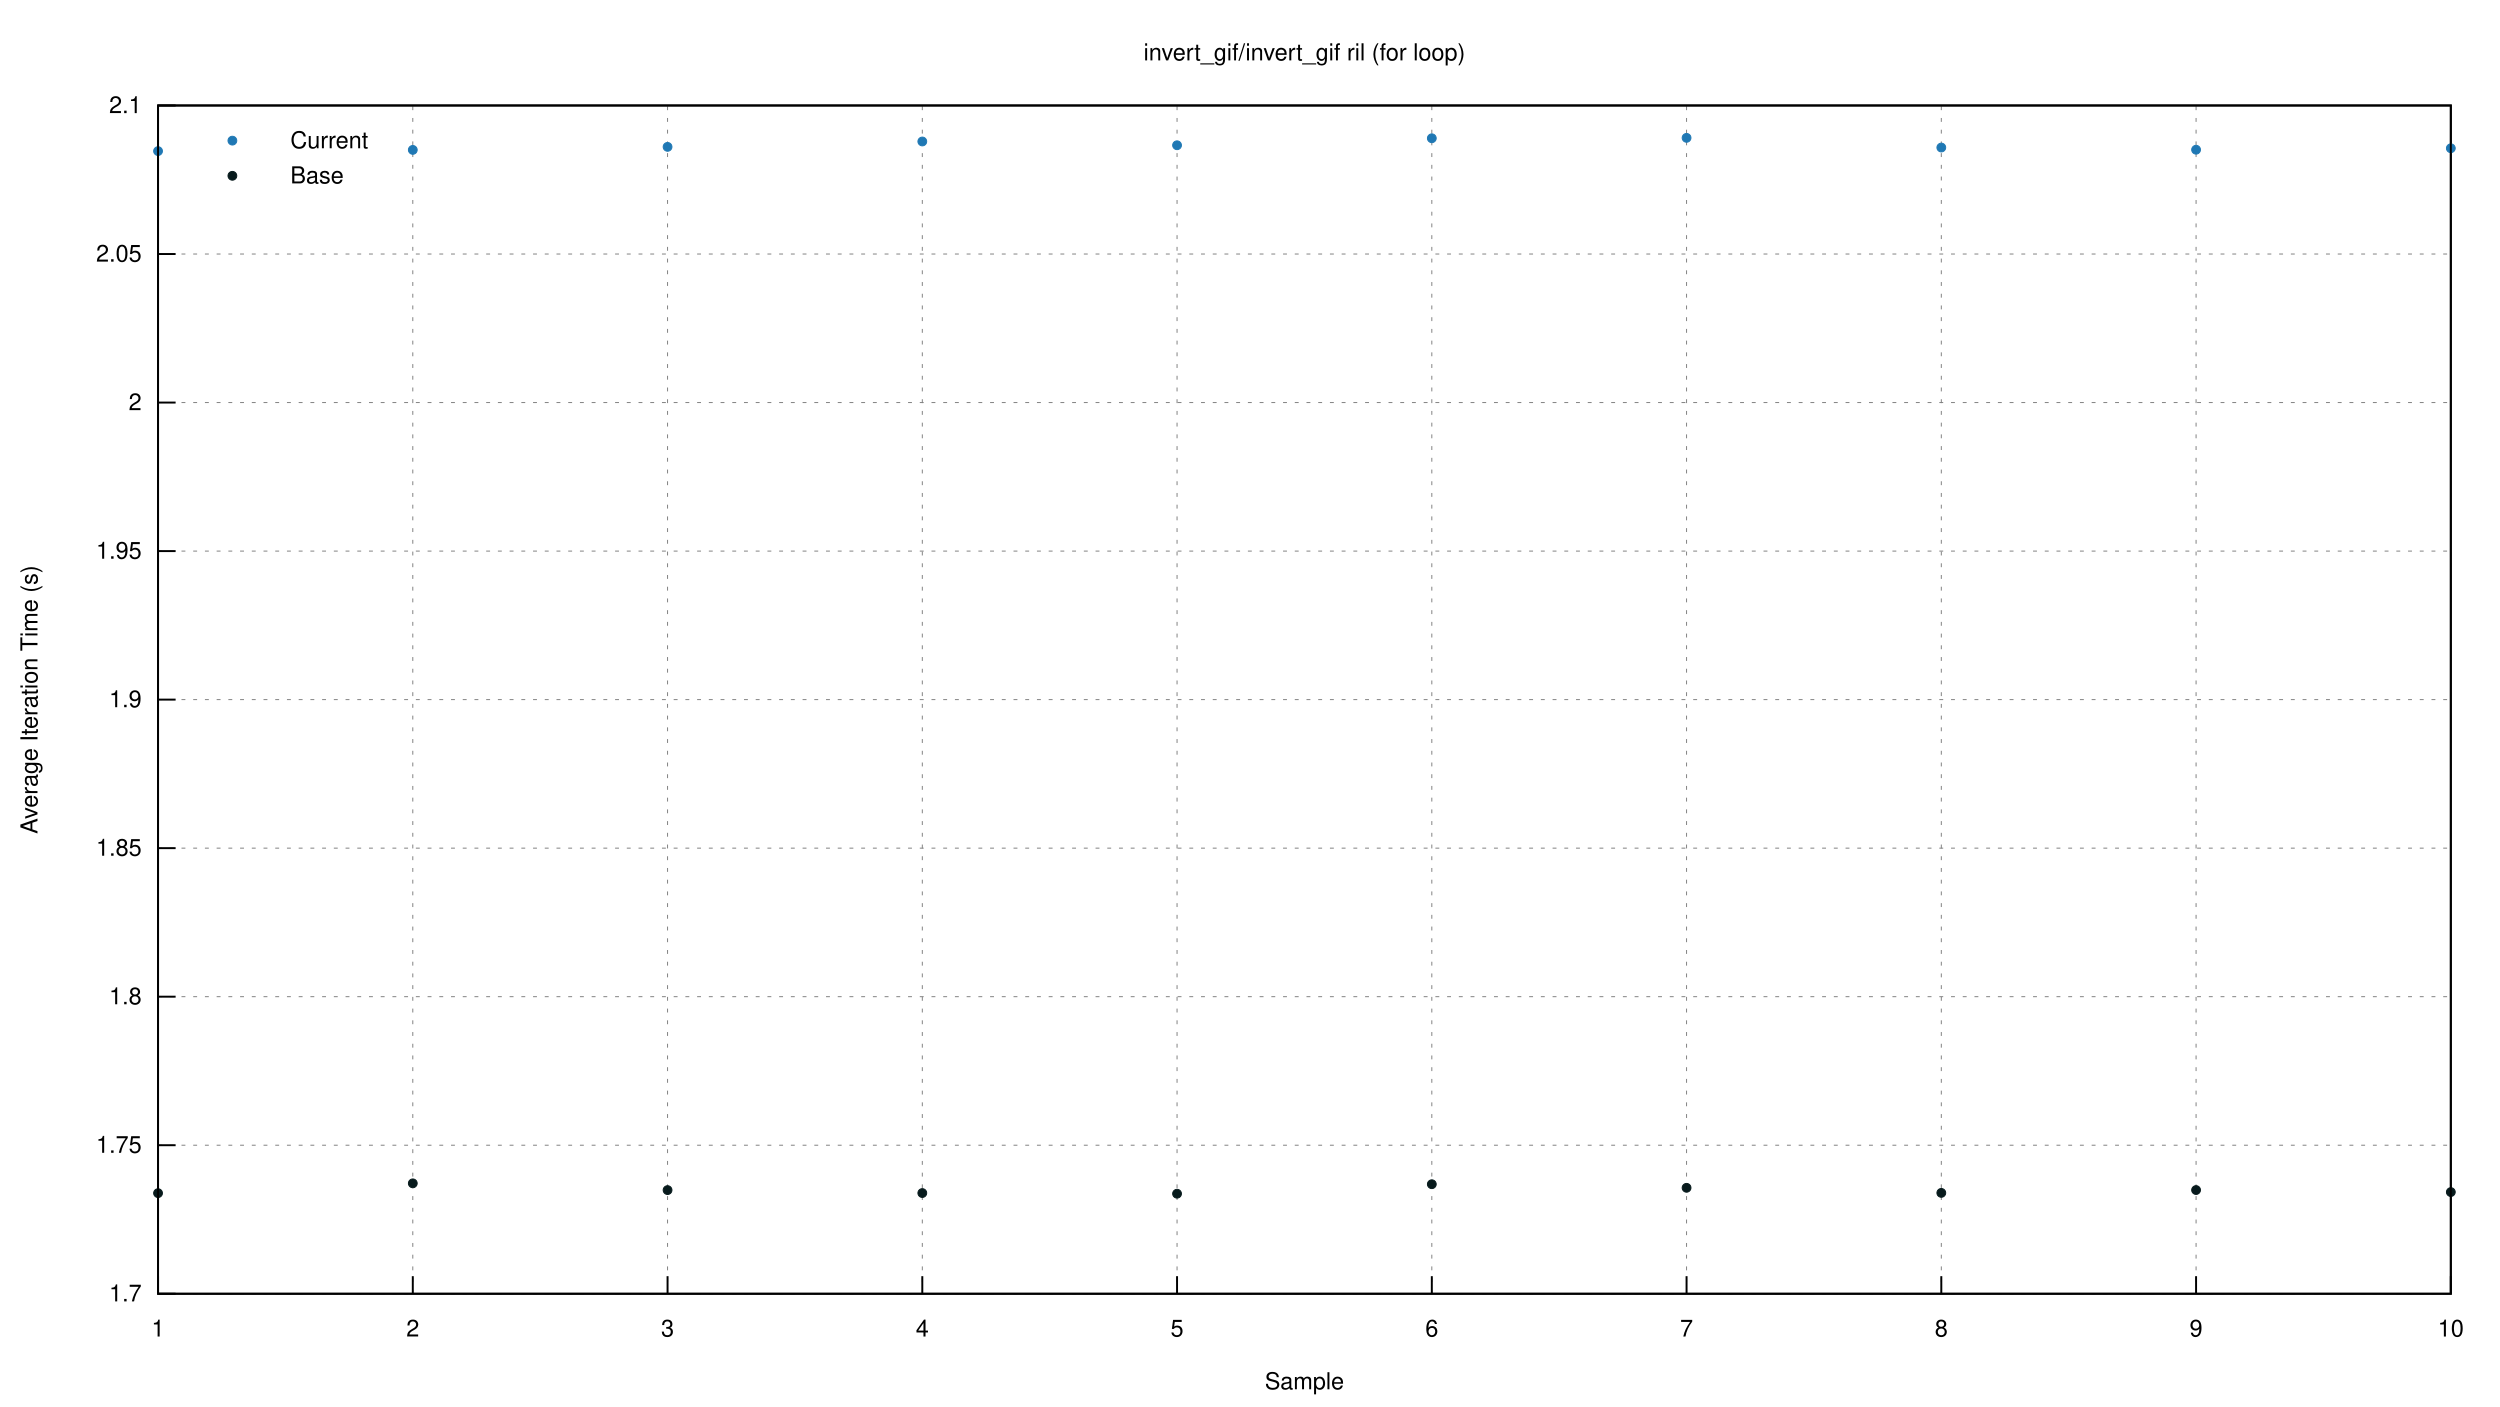
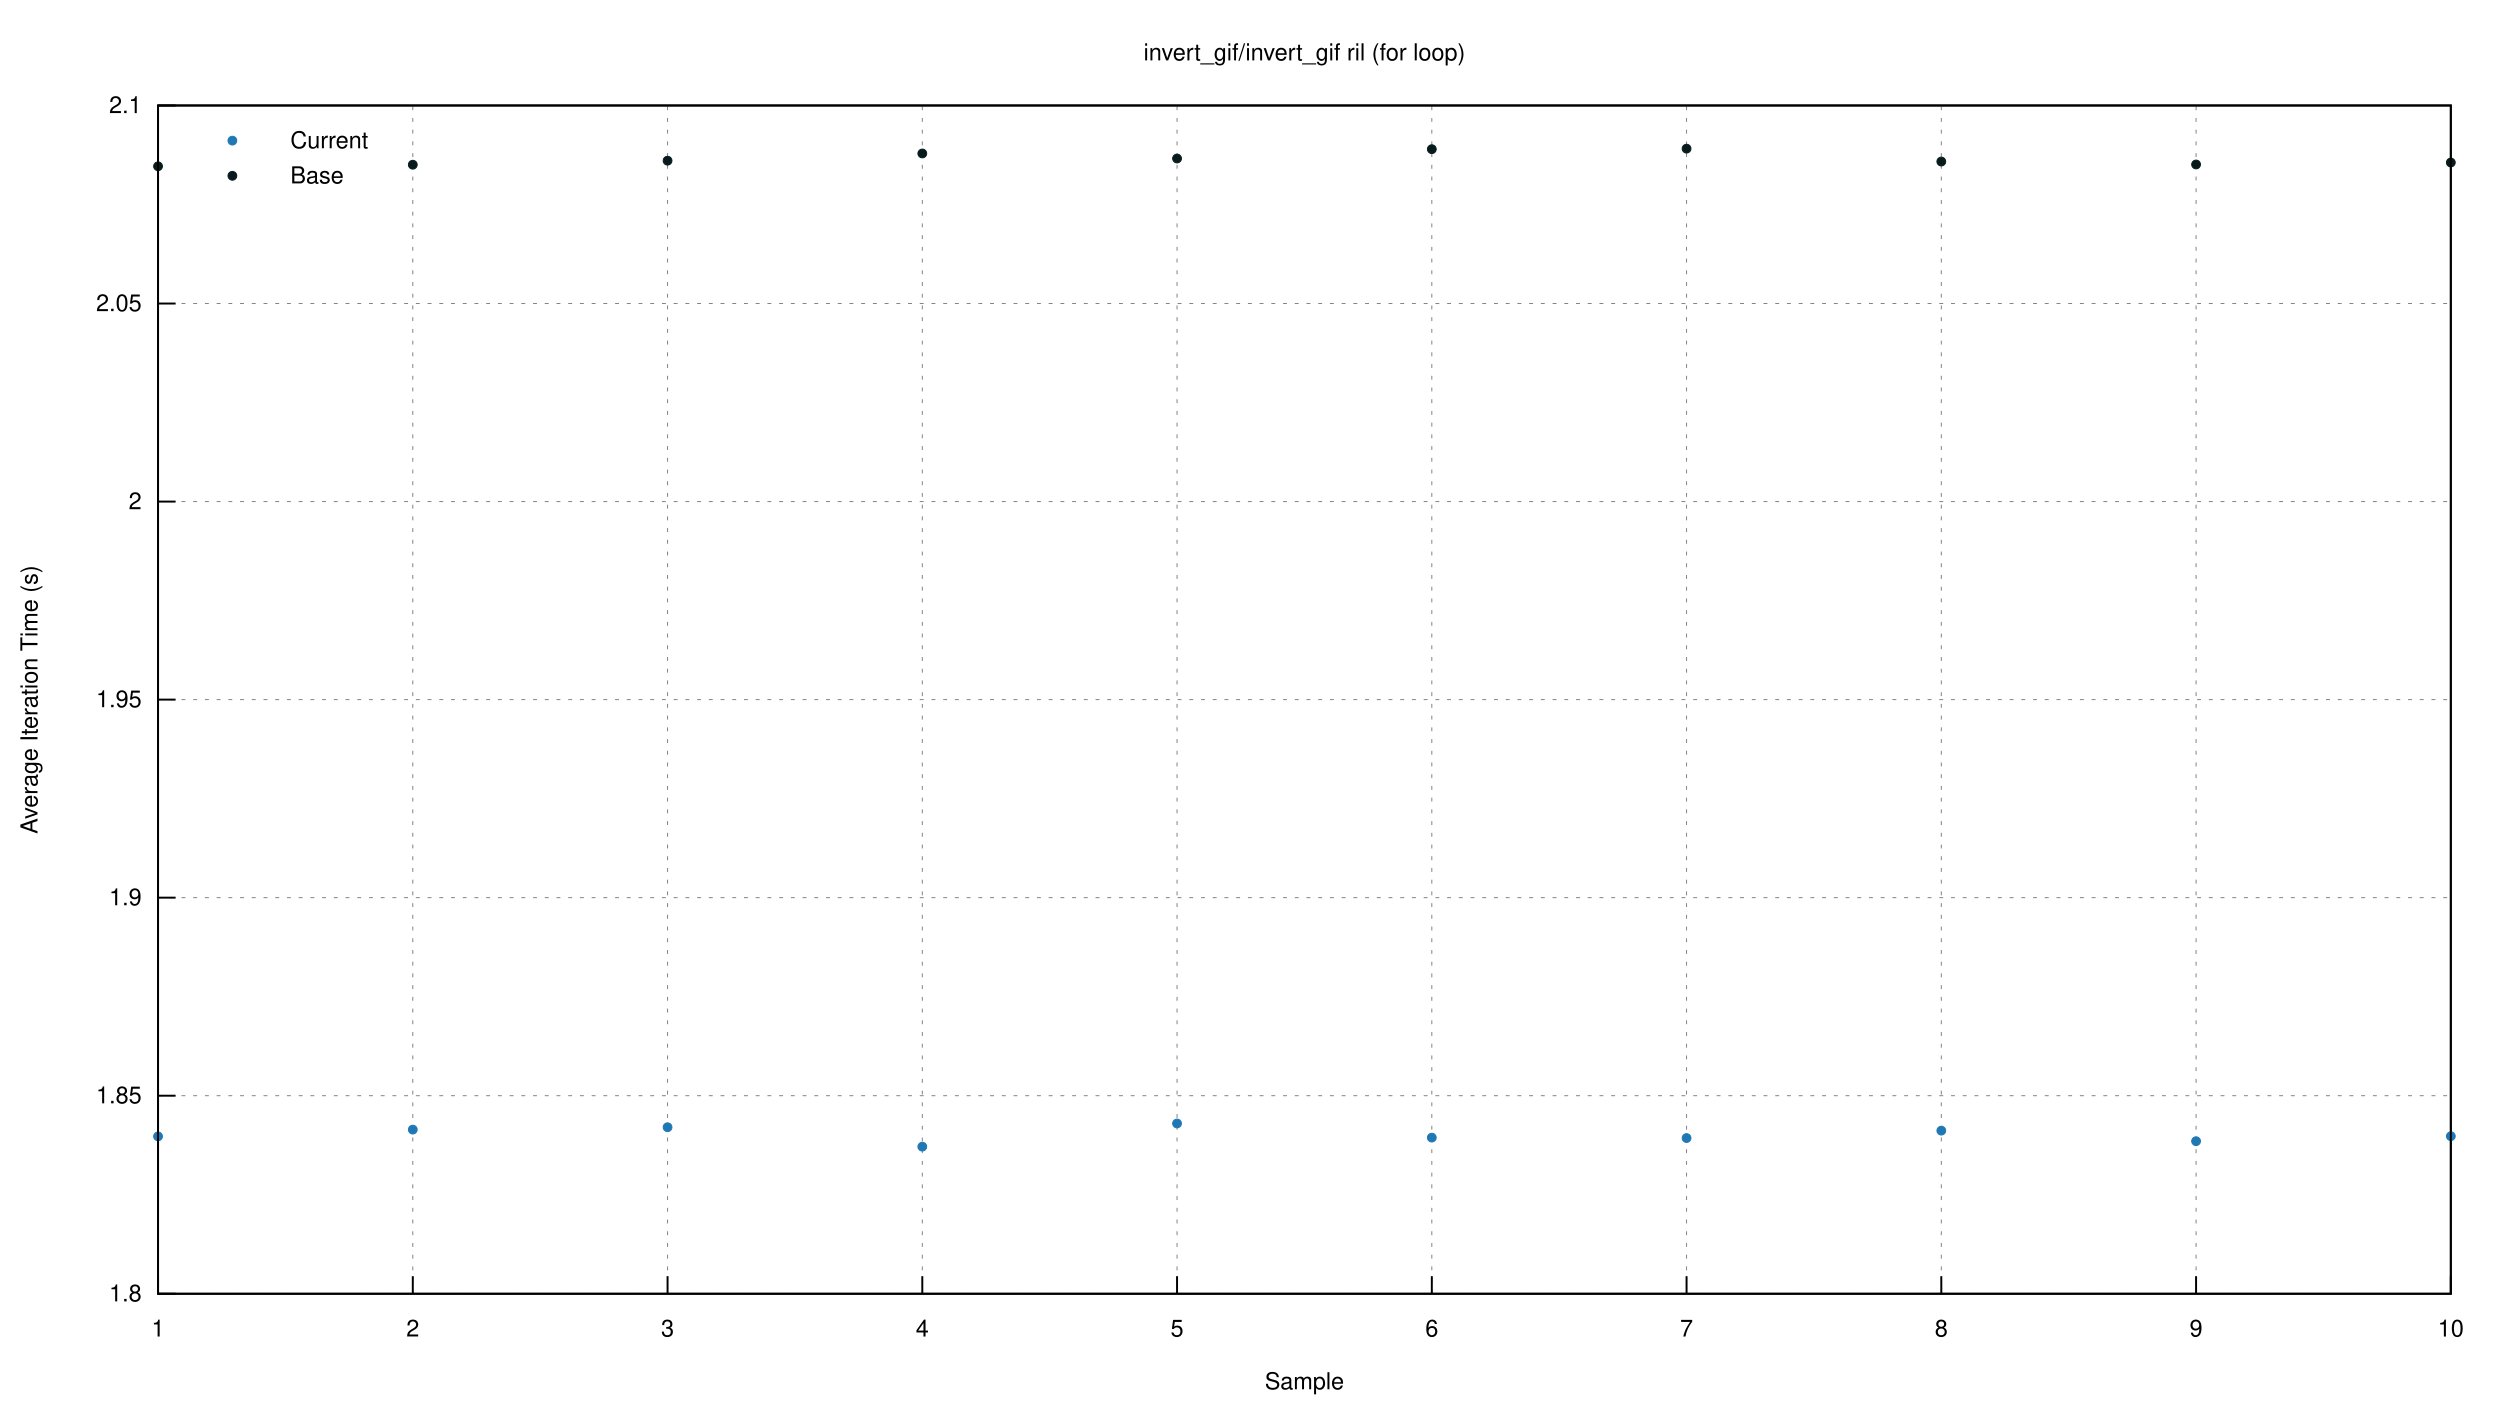
<svg xmlns="http://www.w3.org/2000/svg" xmlns:xlink="http://www.w3.org/1999/xlink" viewBox="0 0 1280 720">
  <g id="gnuplot_canvas">
    <rect x="0" y="0" width="1280" height="720" fill="none" />
    <defs>
      <circle id="gpDot" r="0.5" stroke-width="0.5" stroke="currentColor" />
      <path id="gpPt0" stroke-width="0.222" stroke="currentColor" d="M-1,0 h2 M0,-1 v2" />
      <path id="gpPt1" stroke-width="0.222" stroke="currentColor" d="M-1,-1 L1,1 M1,-1 L-1,1" />
      <path id="gpPt2" stroke-width="0.222" stroke="currentColor" d="M-1,0 L1,0 M0,-1 L0,1 M-1,-1 L1,1 M-1,1 L1,-1" />
      <rect id="gpPt3" stroke-width="0.222" stroke="currentColor" x="-1" y="-1" width="2" height="2" />
      <rect id="gpPt4" stroke-width="0.222" stroke="currentColor" fill="currentColor" x="-1" y="-1" width="2" height="2" />
      <circle id="gpPt5" stroke-width="0.222" stroke="currentColor" cx="0" cy="0" r="1" />
      <use xlink:href="#gpPt5" id="gpPt6" fill="currentColor" stroke="none" />
      <path id="gpPt7" stroke-width="0.222" stroke="currentColor" d="M0,-1.33 L-1.33,0.67 L1.33,0.67 z" />
      <use xlink:href="#gpPt7" id="gpPt8" fill="currentColor" stroke="none" />
      <use xlink:href="#gpPt7" id="gpPt9" stroke="currentColor" transform="rotate(180)" />
      <use xlink:href="#gpPt9" id="gpPt10" fill="currentColor" stroke="none" />
      <use xlink:href="#gpPt3" id="gpPt11" stroke="currentColor" transform="rotate(45)" />
      <use xlink:href="#gpPt11" id="gpPt12" fill="currentColor" stroke="none" />
      <path id="gpPt13" stroke-width="0.222" stroke="currentColor" d="M0,1.330 L1.265,0.411 L0.782,-1.067 L-0.782,-1.076 L-1.265,0.411 z" />
      <use xlink:href="#gpPt13" id="gpPt14" fill="currentColor" stroke="none" />
      <filter id="textbox" filterUnits="objectBoundingBox" x="0" y="0" height="1" width="1">
        <feFlood flood-color="white" flood-opacity="1" result="bgnd" />
        <feComposite in="SourceGraphic" in2="bgnd" operator="atop" />
      </filter>
      <filter id="greybox" filterUnits="objectBoundingBox" x="0" y="0" height="1" width="1">
        <feFlood flood-color="lightgrey" flood-opacity="1" result="grey" />
        <feComposite in="SourceGraphic" in2="grey" operator="atop" />
      </filter>
    </defs>
    <g fill="none" color="white" stroke="currentColor" stroke-width="1.00" stroke-linecap="butt" stroke-linejoin="miter">
</g>
    <g fill="none" color="black" stroke="currentColor" stroke-width="1.00" stroke-linecap="butt" stroke-linejoin="miter">
</g>
    <g fill="none" color="black" stroke="black" stroke-width="0.50" stroke-linecap="butt" stroke-linejoin="miter">
</g>
    <g fill="none" color="gray" stroke="currentColor" stroke-width="0.50" stroke-linecap="butt" stroke-linejoin="miter">
      <path stroke="gray" stroke-dasharray="2,4" class="gridline" d="M80.92,662.40 L1254.82,662.40  " />
    </g>
    <g fill="none" color="gray" stroke="gray" stroke-width="1.00" stroke-linecap="butt" stroke-linejoin="miter">
</g>
    <g fill="none" color="black" stroke="currentColor" stroke-width="1.00" stroke-linecap="butt" stroke-linejoin="miter">
      <path stroke="black" d="M80.92,662.40 L89.92,662.40  " />
      <g transform="translate(72.53,666.30)" stroke="none" fill="black" font-family="Helvetica" font-size="12.00" text-anchor="end">
        <text>
-           <tspan font-family="Helvetica"> 1.7</tspan>
-         </text>
-       </g>
-     </g>
-     <g fill="none" color="black" stroke="currentColor" stroke-width="1.00" stroke-linecap="butt" stroke-linejoin="miter">
- </g>
-     <g fill="none" color="black" stroke="black" stroke-width="0.50" stroke-linecap="butt" stroke-linejoin="miter">
- </g>
-     <g fill="none" color="gray" stroke="currentColor" stroke-width="0.50" stroke-linecap="butt" stroke-linejoin="miter">
-       <path stroke="gray" stroke-dasharray="2,4" class="gridline" d="M80.92,586.35 L1254.82,586.35  " />
-     </g>
-     <g fill="none" color="gray" stroke="gray" stroke-width="1.00" stroke-linecap="butt" stroke-linejoin="miter">
- </g>
-     <g fill="none" color="black" stroke="currentColor" stroke-width="1.00" stroke-linecap="butt" stroke-linejoin="miter">
-       <path stroke="black" d="M80.92,586.35 L89.92,586.35  " />
-       <g transform="translate(72.53,590.25)" stroke="none" fill="black" font-family="Helvetica" font-size="12.00" text-anchor="end">
-         <text>
-           <tspan font-family="Helvetica"> 1.75</tspan>
-         </text>
-       </g>
-     </g>
-     <g fill="none" color="black" stroke="currentColor" stroke-width="1.00" stroke-linecap="butt" stroke-linejoin="miter">
- </g>
-     <g fill="none" color="black" stroke="black" stroke-width="0.50" stroke-linecap="butt" stroke-linejoin="miter">
- </g>
-     <g fill="none" color="gray" stroke="currentColor" stroke-width="0.50" stroke-linecap="butt" stroke-linejoin="miter">
-       <path stroke="gray" stroke-dasharray="2,4" class="gridline" d="M80.92,510.30 L1254.82,510.30  " />
-     </g>
-     <g fill="none" color="gray" stroke="gray" stroke-width="1.00" stroke-linecap="butt" stroke-linejoin="miter">
- </g>
-     <g fill="none" color="black" stroke="currentColor" stroke-width="1.00" stroke-linecap="butt" stroke-linejoin="miter">
-       <path stroke="black" d="M80.92,510.30 L89.92,510.30  " />
-       <g transform="translate(72.53,514.20)" stroke="none" fill="black" font-family="Helvetica" font-size="12.00" text-anchor="end">
-         <text>
          <tspan font-family="Helvetica"> 1.8</tspan>
        </text>
      </g>
    </g>
    <g fill="none" color="black" stroke="currentColor" stroke-width="1.00" stroke-linecap="butt" stroke-linejoin="miter">
</g>
    <g fill="none" color="black" stroke="black" stroke-width="0.50" stroke-linecap="butt" stroke-linejoin="miter">
</g>
    <g fill="none" color="gray" stroke="currentColor" stroke-width="0.50" stroke-linecap="butt" stroke-linejoin="miter">
-       <path stroke="gray" stroke-dasharray="2,4" class="gridline" d="M80.92,434.25 L1254.82,434.25  " />
-     </g>
-     <g fill="none" color="gray" stroke="gray" stroke-width="1.00" stroke-linecap="butt" stroke-linejoin="miter">
- </g>
-     <g fill="none" color="black" stroke="currentColor" stroke-width="1.00" stroke-linecap="butt" stroke-linejoin="miter">
-       <path stroke="black" d="M80.92,434.25 L89.92,434.25  " />
-       <g transform="translate(72.53,438.15)" stroke="none" fill="black" font-family="Helvetica" font-size="12.00" text-anchor="end">
+       <path stroke="gray" stroke-dasharray="2,4" class="gridline" d="M80.92,561.00 L1254.82,561.00  " />
+     </g>
+     <g fill="none" color="gray" stroke="gray" stroke-width="1.00" stroke-linecap="butt" stroke-linejoin="miter">
+ </g>
+     <g fill="none" color="black" stroke="currentColor" stroke-width="1.00" stroke-linecap="butt" stroke-linejoin="miter">
+       <path stroke="black" d="M80.92,561.00 L89.92,561.00  " />
+       <g transform="translate(72.53,564.90)" stroke="none" fill="black" font-family="Helvetica" font-size="12.00" text-anchor="end">
        <text>
          <tspan font-family="Helvetica"> 1.85</tspan>
+         </text>
+       </g>
+     </g>
+     <g fill="none" color="black" stroke="currentColor" stroke-width="1.00" stroke-linecap="butt" stroke-linejoin="miter">
+ </g>
+     <g fill="none" color="black" stroke="black" stroke-width="0.50" stroke-linecap="butt" stroke-linejoin="miter">
+ </g>
+     <g fill="none" color="gray" stroke="currentColor" stroke-width="0.50" stroke-linecap="butt" stroke-linejoin="miter">
+       <path stroke="gray" stroke-dasharray="2,4" class="gridline" d="M80.92,459.60 L1254.82,459.60  " />
+     </g>
+     <g fill="none" color="gray" stroke="gray" stroke-width="1.00" stroke-linecap="butt" stroke-linejoin="miter">
+ </g>
+     <g fill="none" color="black" stroke="currentColor" stroke-width="1.00" stroke-linecap="butt" stroke-linejoin="miter">
+       <path stroke="black" d="M80.92,459.60 L89.92,459.60  " />
+       <g transform="translate(72.53,463.50)" stroke="none" fill="black" font-family="Helvetica" font-size="12.00" text-anchor="end">
+         <text>
+           <tspan font-family="Helvetica"> 1.9</tspan>
        </text>
      </g>
    </g>
    <g fill="none" color="black" stroke="currentColor" stroke-width="1.00" stroke-linecap="butt" stroke-linejoin="miter">
</g>
    <g fill="none" color="black" stroke="black" stroke-width="0.50" stroke-linecap="butt" stroke-linejoin="miter">
</g>
    <g fill="none" color="gray" stroke="currentColor" stroke-width="0.50" stroke-linecap="butt" stroke-linejoin="miter">
      <path stroke="gray" stroke-dasharray="2,4" class="gridline" d="M80.92,358.20 L1254.82,358.20  " />
    </g>
    <g fill="none" color="gray" stroke="gray" stroke-width="1.00" stroke-linecap="butt" stroke-linejoin="miter">
</g>
    <g fill="none" color="black" stroke="currentColor" stroke-width="1.00" stroke-linecap="butt" stroke-linejoin="miter">
      <path stroke="black" d="M80.92,358.20 L89.92,358.20  " />
      <g transform="translate(72.53,362.10)" stroke="none" fill="black" font-family="Helvetica" font-size="12.00" text-anchor="end">
        <text>
-           <tspan font-family="Helvetica"> 1.9</tspan>
-         </text>
-       </g>
-     </g>
-     <g fill="none" color="black" stroke="currentColor" stroke-width="1.00" stroke-linecap="butt" stroke-linejoin="miter">
- </g>
-     <g fill="none" color="black" stroke="black" stroke-width="0.50" stroke-linecap="butt" stroke-linejoin="miter">
- </g>
-     <g fill="none" color="gray" stroke="currentColor" stroke-width="0.50" stroke-linecap="butt" stroke-linejoin="miter">
-       <path stroke="gray" stroke-dasharray="2,4" class="gridline" d="M80.92,282.16 L1254.82,282.16  " />
-     </g>
-     <g fill="none" color="gray" stroke="gray" stroke-width="1.00" stroke-linecap="butt" stroke-linejoin="miter">
- </g>
-     <g fill="none" color="black" stroke="currentColor" stroke-width="1.00" stroke-linecap="butt" stroke-linejoin="miter">
-       <path stroke="black" d="M80.92,282.16 L89.92,282.16  " />
-       <g transform="translate(72.53,286.06)" stroke="none" fill="black" font-family="Helvetica" font-size="12.00" text-anchor="end">
-         <text>
          <tspan font-family="Helvetica"> 1.95</tspan>
        </text>
      </g>
    </g>
    <g fill="none" color="black" stroke="currentColor" stroke-width="1.00" stroke-linecap="butt" stroke-linejoin="miter">
</g>
    <g fill="none" color="black" stroke="black" stroke-width="0.50" stroke-linecap="butt" stroke-linejoin="miter">
</g>
    <g fill="none" color="gray" stroke="currentColor" stroke-width="0.50" stroke-linecap="butt" stroke-linejoin="miter">
-       <path stroke="gray" stroke-dasharray="2,4" class="gridline" d="M80.92,206.11 L1254.82,206.11  " />
-     </g>
-     <g fill="none" color="gray" stroke="gray" stroke-width="1.00" stroke-linecap="butt" stroke-linejoin="miter">
- </g>
-     <g fill="none" color="black" stroke="currentColor" stroke-width="1.00" stroke-linecap="butt" stroke-linejoin="miter">
-       <path stroke="black" d="M80.92,206.11 L89.92,206.11  " />
-       <g transform="translate(72.53,210.01)" stroke="none" fill="black" font-family="Helvetica" font-size="12.00" text-anchor="end">
+       <path stroke="gray" stroke-dasharray="2,4" class="gridline" d="M80.92,256.81 L1254.82,256.81  " />
+     </g>
+     <g fill="none" color="gray" stroke="gray" stroke-width="1.00" stroke-linecap="butt" stroke-linejoin="miter">
+ </g>
+     <g fill="none" color="black" stroke="currentColor" stroke-width="1.00" stroke-linecap="butt" stroke-linejoin="miter">
+       <path stroke="black" d="M80.92,256.81 L89.92,256.81  " />
+       <g transform="translate(72.53,260.71)" stroke="none" fill="black" font-family="Helvetica" font-size="12.00" text-anchor="end">
        <text>
          <tspan font-family="Helvetica"> 2</tspan>
        </text>
      </g>
    </g>
    <g fill="none" color="black" stroke="currentColor" stroke-width="1.00" stroke-linecap="butt" stroke-linejoin="miter">
</g>
    <g fill="none" color="black" stroke="black" stroke-width="0.50" stroke-linecap="butt" stroke-linejoin="miter">
</g>
    <g fill="none" color="gray" stroke="currentColor" stroke-width="0.50" stroke-linecap="butt" stroke-linejoin="miter">
-       <path stroke="gray" stroke-dasharray="2,4" class="gridline" d="M80.92,130.06 L1254.82,130.06  " />
-     </g>
-     <g fill="none" color="gray" stroke="gray" stroke-width="1.00" stroke-linecap="butt" stroke-linejoin="miter">
- </g>
-     <g fill="none" color="black" stroke="currentColor" stroke-width="1.00" stroke-linecap="butt" stroke-linejoin="miter">
-       <path stroke="black" d="M80.92,130.06 L89.92,130.06  " />
-       <g transform="translate(72.53,133.96)" stroke="none" fill="black" font-family="Helvetica" font-size="12.00" text-anchor="end">
+       <path stroke="gray" stroke-dasharray="2,4" class="gridline" d="M80.92,155.41 L1254.82,155.41  " />
+     </g>
+     <g fill="none" color="gray" stroke="gray" stroke-width="1.00" stroke-linecap="butt" stroke-linejoin="miter">
+ </g>
+     <g fill="none" color="black" stroke="currentColor" stroke-width="1.00" stroke-linecap="butt" stroke-linejoin="miter">
+       <path stroke="black" d="M80.92,155.41 L89.92,155.41  " />
+       <g transform="translate(72.53,159.31)" stroke="none" fill="black" font-family="Helvetica" font-size="12.00" text-anchor="end">
        <text>
          <tspan font-family="Helvetica"> 2.05</tspan>
        </text>
      </g>
    </g>
    <g fill="none" color="black" stroke="currentColor" stroke-width="1.00" stroke-linecap="butt" stroke-linejoin="miter">
</g>
    <g fill="none" color="black" stroke="black" stroke-width="0.50" stroke-linecap="butt" stroke-linejoin="miter">
</g>
    <g fill="none" color="gray" stroke="currentColor" stroke-width="0.50" stroke-linecap="butt" stroke-linejoin="miter">
      <path stroke="gray" stroke-dasharray="2,4" class="gridline" d="M80.92,54.01 L1254.82,54.01  " />
    </g>
    <g fill="none" color="gray" stroke="gray" stroke-width="1.00" stroke-linecap="butt" stroke-linejoin="miter">
</g>
    <g fill="none" color="black" stroke="currentColor" stroke-width="1.00" stroke-linecap="butt" stroke-linejoin="miter">
      <path stroke="black" d="M80.92,54.01 L89.92,54.01  " />
      <g transform="translate(72.53,57.91)" stroke="none" fill="black" font-family="Helvetica" font-size="12.00" text-anchor="end">
        <text>
          <tspan font-family="Helvetica"> 2.1</tspan>
        </text>
      </g>
    </g>
    <g fill="none" color="black" stroke="currentColor" stroke-width="1.00" stroke-linecap="butt" stroke-linejoin="miter">
</g>
    <g fill="none" color="black" stroke="black" stroke-width="0.50" stroke-linecap="butt" stroke-linejoin="miter">
</g>
    <g fill="none" color="gray" stroke="currentColor" stroke-width="0.50" stroke-linecap="butt" stroke-linejoin="miter">
      <path stroke="gray" stroke-dasharray="2,4" class="gridline" d="M80.92,662.40 L80.92,54.01  " />
    </g>
    <g fill="none" color="gray" stroke="gray" stroke-width="1.00" stroke-linecap="butt" stroke-linejoin="miter">
</g>
    <g fill="none" color="black" stroke="currentColor" stroke-width="1.00" stroke-linecap="butt" stroke-linejoin="miter">
      <path stroke="black" d="M80.92,662.40 L80.92,653.40  " />
      <g transform="translate(80.92,684.30)" stroke="none" fill="black" font-family="Helvetica" font-size="12.00" text-anchor="middle">
        <text>
          <tspan font-family="Helvetica"> 1</tspan>
        </text>
      </g>
    </g>
    <g fill="none" color="black" stroke="currentColor" stroke-width="1.00" stroke-linecap="butt" stroke-linejoin="miter">
</g>
    <g fill="none" color="black" stroke="black" stroke-width="0.50" stroke-linecap="butt" stroke-linejoin="miter">
</g>
    <g fill="none" color="gray" stroke="currentColor" stroke-width="0.50" stroke-linecap="butt" stroke-linejoin="miter">
      <path stroke="gray" stroke-dasharray="2,4" class="gridline" d="M211.35,662.40 L211.35,54.01  " />
    </g>
    <g fill="none" color="gray" stroke="gray" stroke-width="1.00" stroke-linecap="butt" stroke-linejoin="miter">
</g>
    <g fill="none" color="black" stroke="currentColor" stroke-width="1.00" stroke-linecap="butt" stroke-linejoin="miter">
      <path stroke="black" d="M211.35,662.40 L211.35,653.40  " />
      <g transform="translate(211.35,684.30)" stroke="none" fill="black" font-family="Helvetica" font-size="12.00" text-anchor="middle">
        <text>
          <tspan font-family="Helvetica"> 2</tspan>
        </text>
      </g>
    </g>
    <g fill="none" color="black" stroke="currentColor" stroke-width="1.00" stroke-linecap="butt" stroke-linejoin="miter">
</g>
    <g fill="none" color="black" stroke="black" stroke-width="0.50" stroke-linecap="butt" stroke-linejoin="miter">
</g>
    <g fill="none" color="gray" stroke="currentColor" stroke-width="0.50" stroke-linecap="butt" stroke-linejoin="miter">
      <path stroke="gray" stroke-dasharray="2,4" class="gridline" d="M341.79,662.40 L341.79,54.01  " />
    </g>
    <g fill="none" color="gray" stroke="gray" stroke-width="1.00" stroke-linecap="butt" stroke-linejoin="miter">
</g>
    <g fill="none" color="black" stroke="currentColor" stroke-width="1.00" stroke-linecap="butt" stroke-linejoin="miter">
      <path stroke="black" d="M341.79,662.40 L341.79,653.40  " />
      <g transform="translate(341.79,684.30)" stroke="none" fill="black" font-family="Helvetica" font-size="12.00" text-anchor="middle">
        <text>
          <tspan font-family="Helvetica"> 3</tspan>
        </text>
      </g>
    </g>
    <g fill="none" color="black" stroke="currentColor" stroke-width="1.00" stroke-linecap="butt" stroke-linejoin="miter">
</g>
    <g fill="none" color="black" stroke="black" stroke-width="0.50" stroke-linecap="butt" stroke-linejoin="miter">
</g>
    <g fill="none" color="gray" stroke="currentColor" stroke-width="0.50" stroke-linecap="butt" stroke-linejoin="miter">
      <path stroke="gray" stroke-dasharray="2,4" class="gridline" d="M472.22,662.40 L472.22,54.01  " />
    </g>
    <g fill="none" color="gray" stroke="gray" stroke-width="1.00" stroke-linecap="butt" stroke-linejoin="miter">
</g>
    <g fill="none" color="black" stroke="currentColor" stroke-width="1.00" stroke-linecap="butt" stroke-linejoin="miter">
      <path stroke="black" d="M472.22,662.40 L472.22,653.40  " />
      <g transform="translate(472.22,684.30)" stroke="none" fill="black" font-family="Helvetica" font-size="12.00" text-anchor="middle">
        <text>
          <tspan font-family="Helvetica"> 4</tspan>
        </text>
      </g>
    </g>
    <g fill="none" color="black" stroke="currentColor" stroke-width="1.00" stroke-linecap="butt" stroke-linejoin="miter">
</g>
    <g fill="none" color="black" stroke="black" stroke-width="0.50" stroke-linecap="butt" stroke-linejoin="miter">
</g>
    <g fill="none" color="gray" stroke="currentColor" stroke-width="0.50" stroke-linecap="butt" stroke-linejoin="miter">
      <path stroke="gray" stroke-dasharray="2,4" class="gridline" d="M602.65,662.40 L602.65,54.01  " />
    </g>
    <g fill="none" color="gray" stroke="gray" stroke-width="1.00" stroke-linecap="butt" stroke-linejoin="miter">
</g>
    <g fill="none" color="black" stroke="currentColor" stroke-width="1.00" stroke-linecap="butt" stroke-linejoin="miter">
      <path stroke="black" d="M602.65,662.40 L602.65,653.40  " />
      <g transform="translate(602.65,684.30)" stroke="none" fill="black" font-family="Helvetica" font-size="12.00" text-anchor="middle">
        <text>
          <tspan font-family="Helvetica"> 5</tspan>
        </text>
      </g>
    </g>
    <g fill="none" color="black" stroke="currentColor" stroke-width="1.00" stroke-linecap="butt" stroke-linejoin="miter">
</g>
    <g fill="none" color="black" stroke="black" stroke-width="0.50" stroke-linecap="butt" stroke-linejoin="miter">
</g>
    <g fill="none" color="gray" stroke="currentColor" stroke-width="0.50" stroke-linecap="butt" stroke-linejoin="miter">
      <path stroke="gray" stroke-dasharray="2,4" class="gridline" d="M733.09,662.40 L733.09,54.01  " />
    </g>
    <g fill="none" color="gray" stroke="gray" stroke-width="1.00" stroke-linecap="butt" stroke-linejoin="miter">
</g>
    <g fill="none" color="black" stroke="currentColor" stroke-width="1.00" stroke-linecap="butt" stroke-linejoin="miter">
      <path stroke="black" d="M733.09,662.40 L733.09,653.40  " />
      <g transform="translate(733.09,684.30)" stroke="none" fill="black" font-family="Helvetica" font-size="12.00" text-anchor="middle">
        <text>
          <tspan font-family="Helvetica"> 6</tspan>
        </text>
      </g>
    </g>
    <g fill="none" color="black" stroke="currentColor" stroke-width="1.00" stroke-linecap="butt" stroke-linejoin="miter">
</g>
    <g fill="none" color="black" stroke="black" stroke-width="0.50" stroke-linecap="butt" stroke-linejoin="miter">
</g>
    <g fill="none" color="gray" stroke="currentColor" stroke-width="0.50" stroke-linecap="butt" stroke-linejoin="miter">
      <path stroke="gray" stroke-dasharray="2,4" class="gridline" d="M863.52,662.40 L863.52,54.01  " />
    </g>
    <g fill="none" color="gray" stroke="gray" stroke-width="1.00" stroke-linecap="butt" stroke-linejoin="miter">
</g>
    <g fill="none" color="black" stroke="currentColor" stroke-width="1.00" stroke-linecap="butt" stroke-linejoin="miter">
      <path stroke="black" d="M863.52,662.40 L863.52,653.40  " />
      <g transform="translate(863.52,684.30)" stroke="none" fill="black" font-family="Helvetica" font-size="12.00" text-anchor="middle">
        <text>
          <tspan font-family="Helvetica"> 7</tspan>
        </text>
      </g>
    </g>
    <g fill="none" color="black" stroke="currentColor" stroke-width="1.00" stroke-linecap="butt" stroke-linejoin="miter">
</g>
    <g fill="none" color="black" stroke="black" stroke-width="0.50" stroke-linecap="butt" stroke-linejoin="miter">
</g>
    <g fill="none" color="gray" stroke="currentColor" stroke-width="0.50" stroke-linecap="butt" stroke-linejoin="miter">
      <path stroke="gray" stroke-dasharray="2,4" class="gridline" d="M993.95,662.40 L993.95,54.01  " />
    </g>
    <g fill="none" color="gray" stroke="gray" stroke-width="1.00" stroke-linecap="butt" stroke-linejoin="miter">
</g>
    <g fill="none" color="black" stroke="currentColor" stroke-width="1.00" stroke-linecap="butt" stroke-linejoin="miter">
      <path stroke="black" d="M993.95,662.40 L993.95,653.40  " />
      <g transform="translate(993.95,684.30)" stroke="none" fill="black" font-family="Helvetica" font-size="12.00" text-anchor="middle">
        <text>
          <tspan font-family="Helvetica"> 8</tspan>
        </text>
      </g>
    </g>
    <g fill="none" color="black" stroke="currentColor" stroke-width="1.00" stroke-linecap="butt" stroke-linejoin="miter">
</g>
    <g fill="none" color="black" stroke="black" stroke-width="0.50" stroke-linecap="butt" stroke-linejoin="miter">
</g>
    <g fill="none" color="gray" stroke="currentColor" stroke-width="0.50" stroke-linecap="butt" stroke-linejoin="miter">
      <path stroke="gray" stroke-dasharray="2,4" class="gridline" d="M1124.39,662.40 L1124.39,54.01  " />
    </g>
    <g fill="none" color="gray" stroke="gray" stroke-width="1.00" stroke-linecap="butt" stroke-linejoin="miter">
</g>
    <g fill="none" color="black" stroke="currentColor" stroke-width="1.00" stroke-linecap="butt" stroke-linejoin="miter">
      <path stroke="black" d="M1124.39,662.40 L1124.39,653.40  " />
      <g transform="translate(1124.39,684.30)" stroke="none" fill="black" font-family="Helvetica" font-size="12.00" text-anchor="middle">
        <text>
          <tspan font-family="Helvetica"> 9</tspan>
        </text>
      </g>
    </g>
    <g fill="none" color="black" stroke="currentColor" stroke-width="1.00" stroke-linecap="butt" stroke-linejoin="miter">
</g>
    <g fill="none" color="black" stroke="black" stroke-width="0.50" stroke-linecap="butt" stroke-linejoin="miter">
</g>
    <g fill="none" color="gray" stroke="currentColor" stroke-width="0.50" stroke-linecap="butt" stroke-linejoin="miter">
      <path stroke="gray" stroke-dasharray="2,4" class="gridline" d="M1254.82,662.40 L1254.82,54.01  " />
    </g>
    <g fill="none" color="gray" stroke="gray" stroke-width="1.00" stroke-linecap="butt" stroke-linejoin="miter">
</g>
    <g fill="none" color="black" stroke="currentColor" stroke-width="1.00" stroke-linecap="butt" stroke-linejoin="miter">
      <path stroke="black" d="M1254.82,662.40 L1254.82,653.40  " />
      <g transform="translate(1254.82,684.30)" stroke="none" fill="black" font-family="Helvetica" font-size="12.00" text-anchor="middle">
        <text>
          <tspan font-family="Helvetica"> 10</tspan>
        </text>
      </g>
    </g>
    <g fill="none" color="black" stroke="currentColor" stroke-width="1.00" stroke-linecap="butt" stroke-linejoin="miter">
</g>
    <g fill="none" color="black" stroke="currentColor" stroke-width="1.00" stroke-linecap="butt" stroke-linejoin="miter">
      <path stroke="black" d="M80.92,54.01 L80.92,662.40 L1254.82,662.40 L1254.82,54.01 L80.92,54.01 Z  " />
    </g>
    <g fill="none" color="black" stroke="currentColor" stroke-width="1.00" stroke-linecap="butt" stroke-linejoin="miter">
      <g transform="translate(19.18,358.21) rotate(270)" stroke="none" fill="black" font-family="Helvetica" font-size="12.00" text-anchor="middle">
        <text>
          <tspan font-family="Helvetica">Average Iteration Time (s)</tspan>
        </text>
      </g>
    </g>
    <g fill="none" color="black" stroke="currentColor" stroke-width="1.00" stroke-linecap="butt" stroke-linejoin="miter">
      <g transform="translate(667.87,711.30)" stroke="none" fill="black" font-family="Helvetica" font-size="12.00" text-anchor="middle">
        <text>
          <tspan font-family="Helvetica">Sample</tspan>
        </text>
      </g>
    </g>
    <g fill="none" color="black" stroke="currentColor" stroke-width="1.00" stroke-linecap="butt" stroke-linejoin="miter">
</g>
    <g id="gnuplot_plot_1">
      <g fill="none" color="black" stroke="currentColor" stroke-width="1.00" stroke-linecap="butt" stroke-linejoin="miter">
        <g transform="translate(148.65,75.91)" stroke="none" fill="black" font-family="Helvetica" font-size="12.00" text-anchor="start">
          <text>
            <tspan font-family="Helvetica">Current</tspan>
          </text>
        </g>
      </g>
      <g fill="none" color="black" stroke="currentColor" stroke-width="1.00" stroke-linecap="butt" stroke-linejoin="miter">
-         <use xlink:href="#gpPt6" transform="translate(80.92,77.36) scale(2.25)" color="rgb( 31, 120, 180)" />
-         <use xlink:href="#gpPt6" transform="translate(211.35,76.75) scale(2.25)" color="rgb( 31, 120, 180)" />
-         <use xlink:href="#gpPt6" transform="translate(341.79,75.20) scale(2.25)" color="rgb( 31, 120, 180)" />
-         <use xlink:href="#gpPt6" transform="translate(472.22,72.44) scale(2.25)" color="rgb( 31, 120, 180)" />
-         <use xlink:href="#gpPt6" transform="translate(602.65,74.37) scale(2.25)" color="rgb( 31, 120, 180)" />
-         <use xlink:href="#gpPt6" transform="translate(733.09,70.79) scale(2.25)" color="rgb( 31, 120, 180)" />
-         <use xlink:href="#gpPt6" transform="translate(863.52,70.58) scale(2.25)" color="rgb( 31, 120, 180)" />
-         <use xlink:href="#gpPt6" transform="translate(993.95,75.54) scale(2.25)" color="rgb( 31, 120, 180)" />
-         <use xlink:href="#gpPt6" transform="translate(1124.39,76.66) scale(2.25)" color="rgb( 31, 120, 180)" />
-         <use xlink:href="#gpPt6" transform="translate(1254.82,75.91) scale(2.25)" color="rgb( 31, 120, 180)" />
+         <use xlink:href="#gpPt6" transform="translate(80.92,581.83) scale(2.25)" color="rgb( 31, 120, 180)" />
+         <use xlink:href="#gpPt6" transform="translate(211.35,578.36) scale(2.25)" color="rgb( 31, 120, 180)" />
+         <use xlink:href="#gpPt6" transform="translate(341.79,577.14) scale(2.25)" color="rgb( 31, 120, 180)" />
+         <use xlink:href="#gpPt6" transform="translate(472.22,587.09) scale(2.25)" color="rgb( 31, 120, 180)" />
+         <use xlink:href="#gpPt6" transform="translate(602.65,575.22) scale(2.25)" color="rgb( 31, 120, 180)" />
+         <use xlink:href="#gpPt6" transform="translate(733.09,582.46) scale(2.25)" color="rgb( 31, 120, 180)" />
+         <use xlink:href="#gpPt6" transform="translate(863.52,582.68) scale(2.25)" color="rgb( 31, 120, 180)" />
+         <use xlink:href="#gpPt6" transform="translate(993.95,578.89) scale(2.25)" color="rgb( 31, 120, 180)" />
+         <use xlink:href="#gpPt6" transform="translate(1124.39,584.29) scale(2.25)" color="rgb( 31, 120, 180)" />
+         <use xlink:href="#gpPt6" transform="translate(1254.82,581.74) scale(2.25)" color="rgb( 31, 120, 180)" />
        <use xlink:href="#gpPt6" transform="translate(118.98,72.01) scale(2.25)" color="rgb( 31, 120, 180)" />
      </g>
    </g>
    <g id="gnuplot_plot_2">
      <g fill="none" color="black" stroke="currentColor" stroke-width="1.00" stroke-linecap="butt" stroke-linejoin="miter">
        <g transform="translate(148.65,93.91)" stroke="none" fill="black" font-family="Helvetica" font-size="12.00" text-anchor="start">
          <text>
            <tspan font-family="Helvetica">Base</tspan>
          </text>
        </g>
      </g>
      <g fill="none" color="black" stroke="currentColor" stroke-width="1.00" stroke-linecap="butt" stroke-linejoin="miter">
-         <use xlink:href="#gpPt6" transform="translate(80.92,610.89) scale(2.25)" color="rgb(  7,  26,  28)" />
-         <use xlink:href="#gpPt6" transform="translate(211.35,605.87) scale(2.25)" color="rgb(  7,  26,  28)" />
-         <use xlink:href="#gpPt6" transform="translate(341.79,609.33) scale(2.25)" color="rgb(  7,  26,  28)" />
-         <use xlink:href="#gpPt6" transform="translate(472.22,610.84) scale(2.25)" color="rgb(  7,  26,  28)" />
-         <use xlink:href="#gpPt6" transform="translate(602.65,611.18) scale(2.25)" color="rgb(  7,  26,  28)" />
-         <use xlink:href="#gpPt6" transform="translate(733.09,606.32) scale(2.25)" color="rgb(  7,  26,  28)" />
-         <use xlink:href="#gpPt6" transform="translate(863.52,608.16) scale(2.25)" color="rgb(  7,  26,  28)" />
-         <use xlink:href="#gpPt6" transform="translate(993.95,610.76) scale(2.25)" color="rgb(  7,  26,  28)" />
-         <use xlink:href="#gpPt6" transform="translate(1124.39,609.30) scale(2.25)" color="rgb(  7,  26,  28)" />
-         <use xlink:href="#gpPt6" transform="translate(1254.82,610.34) scale(2.25)" color="rgb(  7,  26,  28)" />
+         <use xlink:href="#gpPt6" transform="translate(80.92,85.14) scale(2.25)" color="rgb(  7,  26,  28)" />
+         <use xlink:href="#gpPt6" transform="translate(211.35,84.33) scale(2.25)" color="rgb(  7,  26,  28)" />
+         <use xlink:href="#gpPt6" transform="translate(341.79,82.27) scale(2.25)" color="rgb(  7,  26,  28)" />
+         <use xlink:href="#gpPt6" transform="translate(472.22,78.58) scale(2.25)" color="rgb(  7,  26,  28)" />
+         <use xlink:href="#gpPt6" transform="translate(602.65,81.16) scale(2.25)" color="rgb(  7,  26,  28)" />
+         <use xlink:href="#gpPt6" transform="translate(733.09,76.38) scale(2.25)" color="rgb(  7,  26,  28)" />
+         <use xlink:href="#gpPt6" transform="translate(863.52,76.11) scale(2.25)" color="rgb(  7,  26,  28)" />
+         <use xlink:href="#gpPt6" transform="translate(993.95,82.71) scale(2.25)" color="rgb(  7,  26,  28)" />
+         <use xlink:href="#gpPt6" transform="translate(1124.39,84.21) scale(2.25)" color="rgb(  7,  26,  28)" />
+         <use xlink:href="#gpPt6" transform="translate(1254.82,83.21) scale(2.25)" color="rgb(  7,  26,  28)" />
        <use xlink:href="#gpPt6" transform="translate(118.98,90.01) scale(2.25)" color="rgb(  7,  26,  28)" />
      </g>
    </g>
    <g fill="none" color="white" stroke="rgb(  7,  26,  28)" stroke-width="2.00" stroke-linecap="butt" stroke-linejoin="miter">
</g>
    <g fill="none" color="black" stroke="currentColor" stroke-width="2.00" stroke-linecap="butt" stroke-linejoin="miter">
</g>
    <g fill="none" color="black" stroke="black" stroke-width="1.00" stroke-linecap="butt" stroke-linejoin="miter">
</g>
    <g fill="none" color="black" stroke="currentColor" stroke-width="1.00" stroke-linecap="butt" stroke-linejoin="miter">
      <path stroke="black" d="M80.92,54.01 L80.92,662.40 L1254.82,662.40 L1254.82,54.01 L80.92,54.01 Z  " />
    </g>
    <g fill="none" color="black" stroke="currentColor" stroke-width="1.00" stroke-linecap="butt" stroke-linejoin="miter">
      <g transform="translate(667.87,30.91)" stroke="none" fill="black" font-family="Helvetica" font-size="12.00" text-anchor="middle">
        <text>
          <tspan font-family="Helvetica">invert_gif/invert_gif ril (for loop)</tspan>
        </text>
      </g>
    </g>
    <g fill="none" color="black" stroke="currentColor" stroke-width="1.00" stroke-linecap="butt" stroke-linejoin="miter">
</g>
  </g>
</svg>
